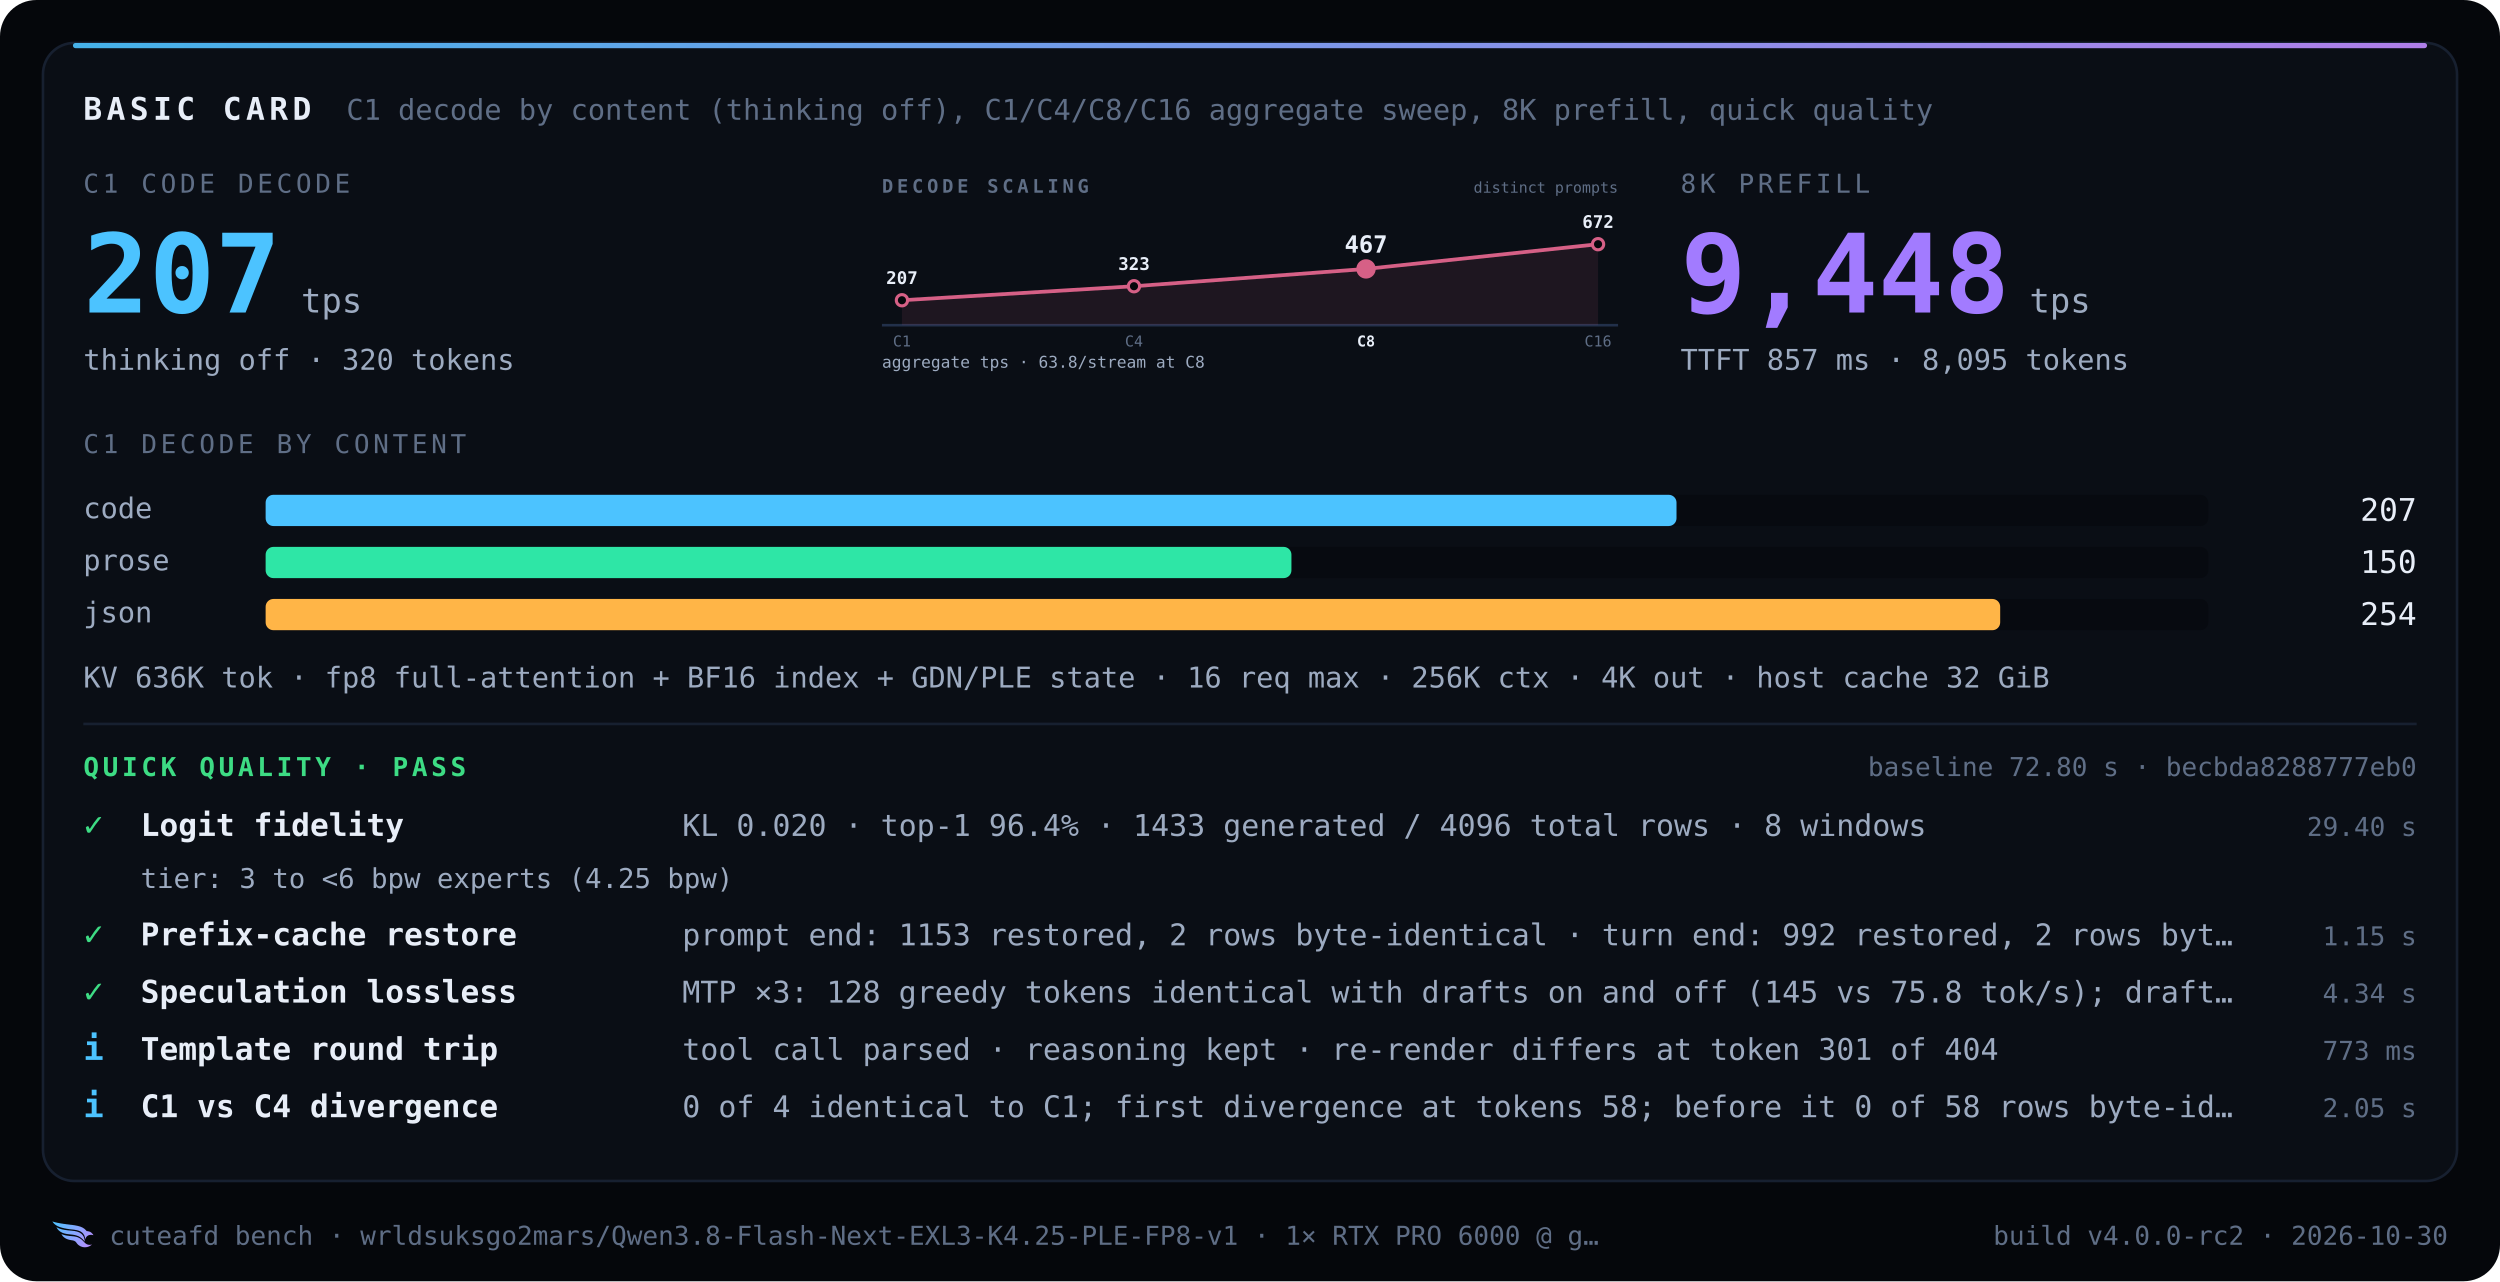
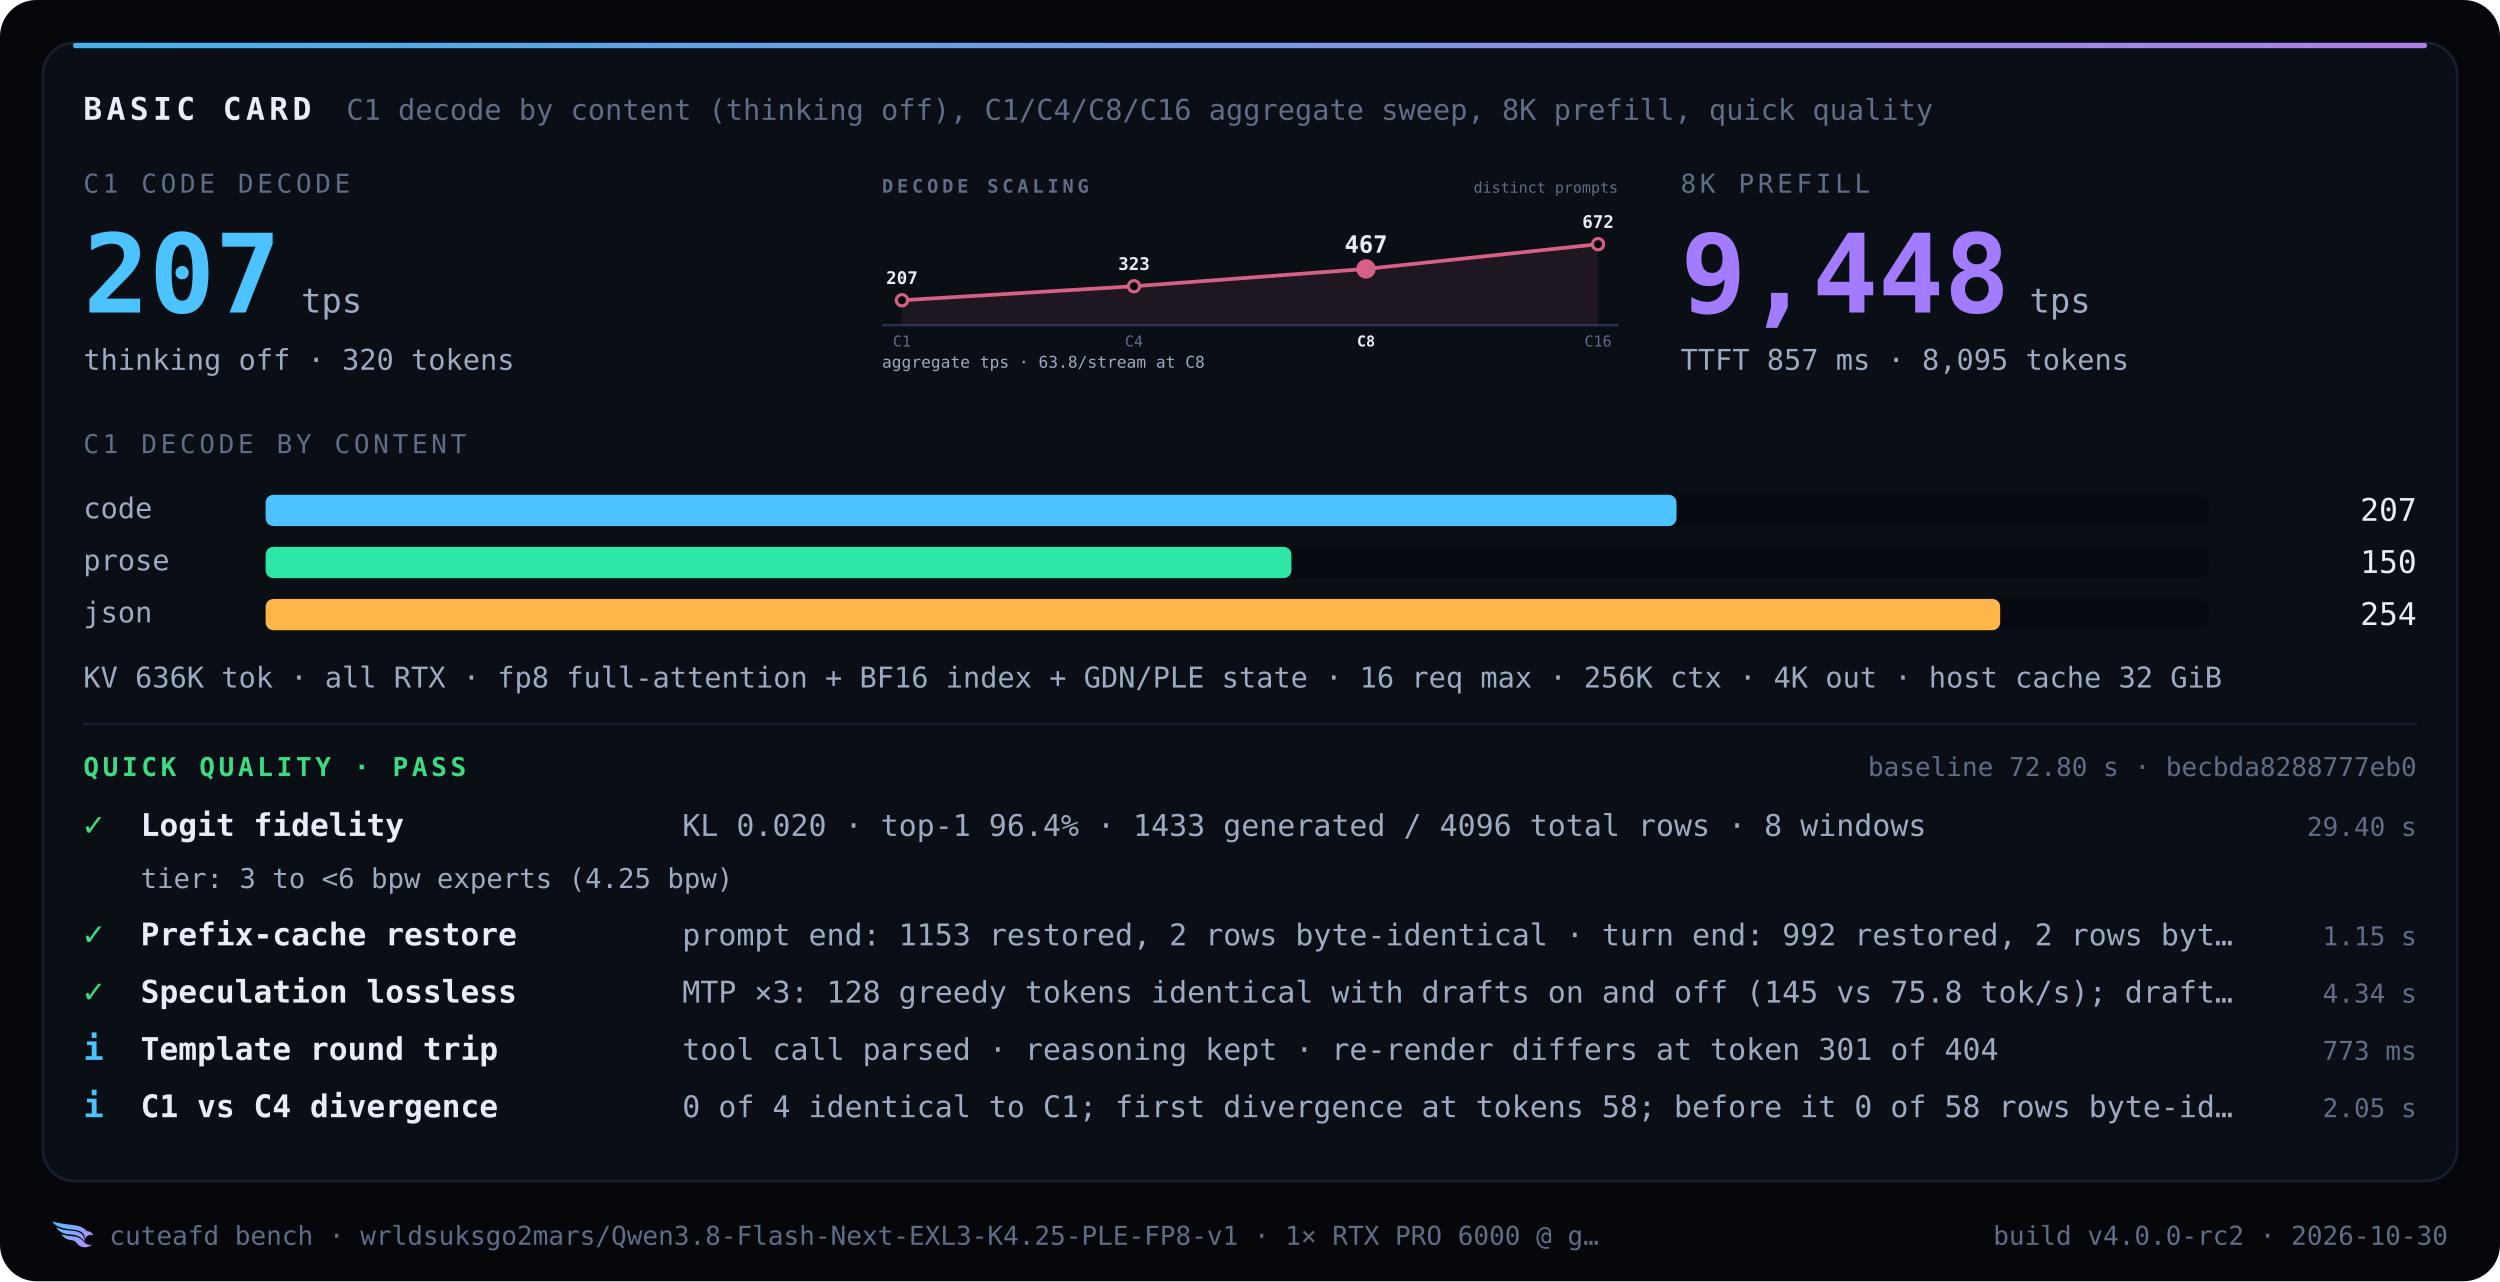
<svg xmlns="http://www.w3.org/2000/svg" width="960" height="492" viewBox="0 0 960 492">
  <defs>
    <linearGradient id="accent" x1="0" y1="0" x2="1" y2="0">
      <stop offset="0" stop-color="#4cc3ff" />
      <stop offset="1" stop-color="#c08bff" />
    </linearGradient>
    <pattern id="hazard" width="16" height="16" patternUnits="userSpaceOnUse" patternTransform="rotate(45)">
      <rect width="16" height="16" fill="#120405" />
      <rect width="8" height="16" fill="#ffb547" />
    </pattern>
    <radialGradient id="glow-a" cx="0.12" cy="-0.1" r="0.7">
      <stop offset="0" stop-color="#4cc3ff" stop-opacity="0.10" />
      <stop offset="1" stop-color="#4cc3ff" stop-opacity="0" />
    </radialGradient>
    <radialGradient id="glow-b" cx="1" cy="0" r="0.6">
      <stop offset="0" stop-color="#c08bff" stop-opacity="0.09" />
      <stop offset="1" stop-color="#c08bff" stop-opacity="0" />
    </radialGradient>
  </defs>
  <rect x="0" y="0" width="960" height="492" rx="14" fill="#05070b" />
  <rect x="16.5" y="16.5" width="927" height="437" rx="12" fill="#0a0e15" stroke="#172030" stroke-width="1" />
  <rect x="28" y="16.5" width="904" height="2" rx="1" fill="url(#accent)" opacity="0.9" />
  <text x="32" y="46" font-family="ui-monospace, 'SF Mono', 'JetBrains Mono', 'Cascadia Mono', Menlo, Consolas, 'DejaVu Sans Mono', monospace" font-size="12" fill="#e8eef8" font-weight="600" letter-spacing="1.7">BASIC CARD</text>
  <text x="133" y="46" font-family="ui-monospace, 'SF Mono', 'JetBrains Mono', 'Cascadia Mono', Menlo, Consolas, 'DejaVu Sans Mono', monospace" font-size="11" fill="#5f6e86">C1 decode by content (thinking off), C1/C4/C8/C16 aggregate sweep, 8K prefill, quick quality</text>
  <g transform="translate(32,62)">
    <text x="0" y="12" font-family="ui-monospace, 'SF Mono', 'JetBrains Mono', 'Cascadia Mono', Menlo, Consolas, 'DejaVu Sans Mono', monospace" font-size="10" fill="#5f6e86" letter-spacing="1.4">C1 CODE DECODE</text>
    <text x="0" y="58" font-family="ui-monospace, 'SF Mono', 'JetBrains Mono', 'Cascadia Mono', Menlo, Consolas, 'DejaVu Sans Mono', monospace" font-size="42" fill="#4cc3ff" font-weight="700">207</text>
    <text x="83.6" y="58" font-family="ui-monospace, 'SF Mono', 'JetBrains Mono', 'Cascadia Mono', Menlo, Consolas, 'DejaVu Sans Mono', monospace" font-size="13" fill="#9dabc1">tps</text>
    <text x="0" y="80" font-family="ui-monospace, 'SF Mono', 'JetBrains Mono', 'Cascadia Mono', Menlo, Consolas, 'DejaVu Sans Mono', monospace" font-size="11" fill="#9dabc1">thinking off · 320 tokens</text>
    <text x="306.67" y="12" font-family="ui-monospace, 'SF Mono', 'JetBrains Mono', 'Cascadia Mono', Menlo, Consolas, 'DejaVu Sans Mono', monospace" font-size="7.2" fill="#5f6e86" font-weight="600" letter-spacing="1.44">DECODE SCALING</text>
    <text x="589.33" y="12" font-family="ui-monospace, 'SF Mono', 'JetBrains Mono', 'Cascadia Mono', Menlo, Consolas, 'DejaVu Sans Mono', monospace" font-size="5.76" fill="#5f6e86" text-anchor="end">distinct prompts</text>
    <line x1="306.67" y1="62.88" x2="589.33" y2="62.88" stroke="#22304a" stroke-width="1" />
    <text x="314.35" y="71.04" font-family="ui-monospace, 'SF Mono', 'JetBrains Mono', 'Cascadia Mono', Menlo, Consolas, 'DejaVu Sans Mono', monospace" font-size="5.76" fill="#5f6e86" text-anchor="middle">C1</text>
    <text x="403.45" y="71.04" font-family="ui-monospace, 'SF Mono', 'JetBrains Mono', 'Cascadia Mono', Menlo, Consolas, 'DejaVu Sans Mono', monospace" font-size="5.76" fill="#5f6e86" text-anchor="middle">C4</text>
    <text x="492.55" y="71.04" font-family="ui-monospace, 'SF Mono', 'JetBrains Mono', 'Cascadia Mono', Menlo, Consolas, 'DejaVu Sans Mono', monospace" font-size="5.76" fill="#e8eef8" font-weight="700" text-anchor="middle">C8</text>
    <text x="581.65" y="71.04" font-family="ui-monospace, 'SF Mono', 'JetBrains Mono', 'Cascadia Mono', Menlo, Consolas, 'DejaVu Sans Mono', monospace" font-size="5.76" fill="#5f6e86" text-anchor="middle">C16</text>
    <path d="M314.347,53.295 L403.449,47.909 L492.551,41.263 L581.653,31.769 L581.653,62.88 L314.347,62.88 Z" fill="#d66086" fill-opacity="0.10" />
    <path d="M314.347,53.295 L403.449,47.909 L492.551,41.263 L581.653,31.769" fill="none" stroke="#d66086" stroke-width="1.44" stroke-linejoin="round" stroke-linecap="round" />
    <g aria-label="C1: 207 aggregate tps, 207 median tps per request">
      <circle cx="314.347" cy="53.295" r="2.16" fill="#05070b" stroke="#d66086" stroke-width="1.2" />
      <text x="314.35" y="47.06" font-family="ui-monospace, 'SF Mono', 'JetBrains Mono', 'Cascadia Mono', Menlo, Consolas, 'DejaVu Sans Mono', monospace" font-size="6.72" fill="#e8eef8" font-weight="700" text-anchor="middle">207</text>
    </g>
    <g aria-label="C4: 323 aggregate tps, 96.4 median tps per request">
      <circle cx="403.449" cy="47.909" r="2.16" fill="#05070b" stroke="#d66086" stroke-width="1.2" />
      <text x="403.45" y="41.67" font-family="ui-monospace, 'SF Mono', 'JetBrains Mono', 'Cascadia Mono', Menlo, Consolas, 'DejaVu Sans Mono', monospace" font-size="6.72" fill="#e8eef8" font-weight="700" text-anchor="middle">323</text>
    </g>
    <g aria-label="C8: 467 aggregate tps, 63.8 median tps per request">
      <circle cx="492.551" cy="41.263" r="3.12" fill="#d66086" stroke="#d66086" stroke-width="1.2" />
      <text x="492.55" y="35.02" font-family="ui-monospace, 'SF Mono', 'JetBrains Mono', 'Cascadia Mono', Menlo, Consolas, 'DejaVu Sans Mono', monospace" font-size="9.12" fill="#e8eef8" font-weight="700" text-anchor="middle">467</text>
    </g>
    <g aria-label="C16: 672 aggregate tps, 45.1 median tps per request">
      <circle cx="581.653" cy="31.769" r="2.16" fill="#05070b" stroke="#d66086" stroke-width="1.2" />
      <text x="581.65" y="25.53" font-family="ui-monospace, 'SF Mono', 'JetBrains Mono', 'Cascadia Mono', Menlo, Consolas, 'DejaVu Sans Mono', monospace" font-size="6.72" fill="#e8eef8" font-weight="700" text-anchor="middle">672</text>
    </g>
    <text x="306.67" y="79.2" font-family="ui-monospace, 'SF Mono', 'JetBrains Mono', 'Cascadia Mono', Menlo, Consolas, 'DejaVu Sans Mono', monospace" font-size="6.24" fill="#9dabc1">aggregate tps · 63.8/stream at C8</text>
    <text x="613.33" y="12" font-family="ui-monospace, 'SF Mono', 'JetBrains Mono', 'Cascadia Mono', Menlo, Consolas, 'DejaVu Sans Mono', monospace" font-size="10" fill="#5f6e86" letter-spacing="1.4">8K PREFILL</text>
    <text x="613.33" y="58" font-family="ui-monospace, 'SF Mono', 'JetBrains Mono', 'Cascadia Mono', Menlo, Consolas, 'DejaVu Sans Mono', monospace" font-size="42" fill="#a27bff" font-weight="700">9,448</text>
    <text x="747.33" y="58" font-family="ui-monospace, 'SF Mono', 'JetBrains Mono', 'Cascadia Mono', Menlo, Consolas, 'DejaVu Sans Mono', monospace" font-size="13" fill="#9dabc1">tps</text>
    <text x="613.33" y="80" font-family="ui-monospace, 'SF Mono', 'JetBrains Mono', 'Cascadia Mono', Menlo, Consolas, 'DejaVu Sans Mono', monospace" font-size="11" fill="#9dabc1">TTFT 857 ms · 8,095 tokens</text>
    <text x="0" y="112" font-family="ui-monospace, 'SF Mono', 'JetBrains Mono', 'Cascadia Mono', Menlo, Consolas, 'DejaVu Sans Mono', monospace" font-size="10" fill="#5f6e86" letter-spacing="1.4">C1 DECODE BY CONTENT</text>
    <text x="0" y="137" font-family="ui-monospace, 'SF Mono', 'JetBrains Mono', 'Cascadia Mono', Menlo, Consolas, 'DejaVu Sans Mono', monospace" font-size="11" fill="#9dabc1">code</text>
    <rect x="70" y="128" width="746" height="12" rx="3" fill="#070a10" />
    <rect x="70" y="128" width="541.78" height="12" rx="3" fill="#4cc3ff" opacity="1" />
    <text x="896" y="138" font-family="ui-monospace, 'SF Mono', 'JetBrains Mono', 'Cascadia Mono', Menlo, Consolas, 'DejaVu Sans Mono', monospace" font-size="12" fill="#e8eef8" text-anchor="end">207</text>
    <text x="0" y="157" font-family="ui-monospace, 'SF Mono', 'JetBrains Mono', 'Cascadia Mono', Menlo, Consolas, 'DejaVu Sans Mono', monospace" font-size="11" fill="#9dabc1">prose</text>
    <rect x="70" y="148" width="746" height="12" rx="3" fill="#070a10" />
    <rect x="70" y="148" width="393.91" height="12" rx="3" fill="#2ee6a6" opacity="1" />
    <text x="896" y="158" font-family="ui-monospace, 'SF Mono', 'JetBrains Mono', 'Cascadia Mono', Menlo, Consolas, 'DejaVu Sans Mono', monospace" font-size="12" fill="#e8eef8" text-anchor="end">150</text>
    <text x="0" y="177" font-family="ui-monospace, 'SF Mono', 'JetBrains Mono', 'Cascadia Mono', Menlo, Consolas, 'DejaVu Sans Mono', monospace" font-size="11" fill="#9dabc1">json</text>
    <rect x="70" y="168" width="746" height="12" rx="3" fill="#070a10" />
    <rect x="70" y="168" width="666.07" height="12" rx="3" fill="#ffb547" opacity="1" />
    <text x="896" y="178" font-family="ui-monospace, 'SF Mono', 'JetBrains Mono', 'Cascadia Mono', Menlo, Consolas, 'DejaVu Sans Mono', monospace" font-size="12" fill="#e8eef8" text-anchor="end">254</text>
-     <text x="0" y="202" font-family="ui-monospace, 'SF Mono', 'JetBrains Mono', 'Cascadia Mono', Menlo, Consolas, 'DejaVu Sans Mono', monospace" font-size="11" fill="#9dabc1">KV 636K tok · fp8 full-attention + BF16 index + GDN/PLE state · 16 req max · 256K ctx · 4K out · host cache 32 GiB</text>
+     <text x="0" y="202" font-family="ui-monospace, 'SF Mono', 'JetBrains Mono', 'Cascadia Mono', Menlo, Consolas, 'DejaVu Sans Mono', monospace" font-size="11" fill="#9dabc1">KV 636K tok · all RTX · fp8 full-attention + BF16 index + GDN/PLE state · 16 req max · 256K ctx · 4K out · host cache 32 GiB</text>
    <line x1="0" y1="216" x2="896" y2="216" stroke="#172030" stroke-width="1" />
    <text x="0" y="236" font-family="ui-monospace, 'SF Mono', 'JetBrains Mono', 'Cascadia Mono', Menlo, Consolas, 'DejaVu Sans Mono', monospace" font-size="10" fill="#3ddc84" font-weight="600" letter-spacing="1.4">QUICK QUALITY · PASS</text>
    <text x="896" y="236" font-family="ui-monospace, 'SF Mono', 'JetBrains Mono', 'Cascadia Mono', Menlo, Consolas, 'DejaVu Sans Mono', monospace" font-size="10" fill="#5f6e86" text-anchor="end">baseline 72.80 s · becbda8288777eb0</text>
    <text x="0" y="259" font-family="ui-monospace, 'SF Mono', 'JetBrains Mono', 'Cascadia Mono', Menlo, Consolas, 'DejaVu Sans Mono', monospace" font-size="13" fill="#3ddc84" font-weight="700">✓</text>
    <text x="22" y="259" font-family="ui-monospace, 'SF Mono', 'JetBrains Mono', 'Cascadia Mono', Menlo, Consolas, 'DejaVu Sans Mono', monospace" font-size="12" fill="#e8eef8" font-weight="600">Logit fidelity</text>
    <text x="230" y="259" font-family="ui-monospace, 'SF Mono', 'JetBrains Mono', 'Cascadia Mono', Menlo, Consolas, 'DejaVu Sans Mono', monospace" font-size="11.5" fill="#9dabc1">KL 0.020 · top-1 96.4% · 1433 generated / 4096 total rows · 8 windows</text>
    <text x="896" y="259" font-family="ui-monospace, 'SF Mono', 'JetBrains Mono', 'Cascadia Mono', Menlo, Consolas, 'DejaVu Sans Mono', monospace" font-size="10" fill="#5f6e86" text-anchor="end">29.40 s</text>
    <text x="22" y="279" font-family="ui-monospace, 'SF Mono', 'JetBrains Mono', 'Cascadia Mono', Menlo, Consolas, 'DejaVu Sans Mono', monospace" font-size="10.5" fill="#9dabc1">tier: 3 to &lt;6 bpw experts (4.25 bpw)</text>
    <text x="0" y="301" font-family="ui-monospace, 'SF Mono', 'JetBrains Mono', 'Cascadia Mono', Menlo, Consolas, 'DejaVu Sans Mono', monospace" font-size="13" fill="#3ddc84" font-weight="700">✓</text>
    <text x="22" y="301" font-family="ui-monospace, 'SF Mono', 'JetBrains Mono', 'Cascadia Mono', Menlo, Consolas, 'DejaVu Sans Mono', monospace" font-size="12" fill="#e8eef8" font-weight="600">Prefix-cache restore</text>
    <text x="230" y="301" font-family="ui-monospace, 'SF Mono', 'JetBrains Mono', 'Cascadia Mono', Menlo, Consolas, 'DejaVu Sans Mono', monospace" font-size="11.5" fill="#9dabc1">prompt end: 1153 restored, 2 rows byte-identical · turn end: 992 restored, 2 rows byt…</text>
    <text x="896" y="301" font-family="ui-monospace, 'SF Mono', 'JetBrains Mono', 'Cascadia Mono', Menlo, Consolas, 'DejaVu Sans Mono', monospace" font-size="10" fill="#5f6e86" text-anchor="end">1.15 s</text>
    <text x="0" y="323" font-family="ui-monospace, 'SF Mono', 'JetBrains Mono', 'Cascadia Mono', Menlo, Consolas, 'DejaVu Sans Mono', monospace" font-size="13" fill="#3ddc84" font-weight="700">✓</text>
    <text x="22" y="323" font-family="ui-monospace, 'SF Mono', 'JetBrains Mono', 'Cascadia Mono', Menlo, Consolas, 'DejaVu Sans Mono', monospace" font-size="12" fill="#e8eef8" font-weight="600">Speculation lossless</text>
    <text x="230" y="323" font-family="ui-monospace, 'SF Mono', 'JetBrains Mono', 'Cascadia Mono', Menlo, Consolas, 'DejaVu Sans Mono', monospace" font-size="11.5" fill="#9dabc1">MTP ×3: 128 greedy tokens identical with drafts on and off (145 vs 75.8 tok/s); draft…</text>
    <text x="896" y="323" font-family="ui-monospace, 'SF Mono', 'JetBrains Mono', 'Cascadia Mono', Menlo, Consolas, 'DejaVu Sans Mono', monospace" font-size="10" fill="#5f6e86" text-anchor="end">4.34 s</text>
    <text x="0" y="345" font-family="ui-monospace, 'SF Mono', 'JetBrains Mono', 'Cascadia Mono', Menlo, Consolas, 'DejaVu Sans Mono', monospace" font-size="13" fill="#4cc3ff" font-weight="700">i</text>
    <text x="22" y="345" font-family="ui-monospace, 'SF Mono', 'JetBrains Mono', 'Cascadia Mono', Menlo, Consolas, 'DejaVu Sans Mono', monospace" font-size="12" fill="#e8eef8" font-weight="600">Template round trip</text>
    <text x="230" y="345" font-family="ui-monospace, 'SF Mono', 'JetBrains Mono', 'Cascadia Mono', Menlo, Consolas, 'DejaVu Sans Mono', monospace" font-size="11.5" fill="#9dabc1">tool call parsed · reasoning kept · re-render differs at token 301 of 404</text>
    <text x="896" y="345" font-family="ui-monospace, 'SF Mono', 'JetBrains Mono', 'Cascadia Mono', Menlo, Consolas, 'DejaVu Sans Mono', monospace" font-size="10" fill="#5f6e86" text-anchor="end">773 ms</text>
    <text x="0" y="367" font-family="ui-monospace, 'SF Mono', 'JetBrains Mono', 'Cascadia Mono', Menlo, Consolas, 'DejaVu Sans Mono', monospace" font-size="13" fill="#4cc3ff" font-weight="700">i</text>
    <text x="22" y="367" font-family="ui-monospace, 'SF Mono', 'JetBrains Mono', 'Cascadia Mono', Menlo, Consolas, 'DejaVu Sans Mono', monospace" font-size="12" fill="#e8eef8" font-weight="600">C1 vs C4 divergence</text>
    <text x="230" y="367" font-family="ui-monospace, 'SF Mono', 'JetBrains Mono', 'Cascadia Mono', Menlo, Consolas, 'DejaVu Sans Mono', monospace" font-size="11.5" fill="#9dabc1">0 of 4 identical to C1; first divergence at tokens 58; before it 0 of 58 rows byte-id…</text>
    <text x="896" y="367" font-family="ui-monospace, 'SF Mono', 'JetBrains Mono', 'Cascadia Mono', Menlo, Consolas, 'DejaVu Sans Mono', monospace" font-size="10" fill="#5f6e86" text-anchor="end">2.05 s</text>
  </g>
  <svg x="20" y="466" width="16" height="16" viewBox="95 32 720 720" preserveAspectRatio="xMinYMid meet">
    <defs>
      <linearGradient id="cuteafd-swift" x1="101" y1="169" x2="808" y2="615" gradientUnits="userSpaceOnUse">
        <stop offset="0" stop-color="#4cc3ff" />
        <stop offset="1" stop-color="#c08bff" />
      </linearGradient>
    </defs>
    <path fill="url(#cuteafd-swift)" fill-rule="evenodd" d="M101 169L115 173 115 174 119 174 125 177 141 180 144 182 166 186 166 187 170 187 170 188 174 188 174 189 178 189 182 191 213 196 213 197 225 198 225 199 230 199 230 200 236 200 236 201 242 201 242 202 248 202 248 203 254 203 254 204 272 206 272 207 278 207 278 208 284 208 284 209 328 214 328 215 334 215 334 216 342 216 342 217 359 218 359 219 382 221 382 222 405 224 405 225 447 229 447 230 468 232 468 233 474 233 474 234 480 234 480 235 486 235 486 236 493 236 493 237 504 238 504 239 529 243 533 245 543 246 546 248 565 252 565 253 589 260 591 262 594 262 598 265 601 265 607 269 610 269 624 276 625 278 631 280 632 282 636 283 641 288 643 288 644 290 652 294 680 320 680 322 690 331 692 335 714 337 714 338 720 338 724 340 737 342 737 343 740 343 742 345 745 345 747 347 750 347 756 350 760 354 770 359 784 373 784 375 788 377 798 387 798 389 803 394 808 404 808 407 804 405 787 402 787 401 780 401 780 400 753 400 753 401 747 401 747 402 734 404 734 405 731 405 729 407 726 407 714 413 713 415 705 419 703 422 701 422 691 432 691 434 687 437 687 439 684 441 684 443 682 444 680 450 678 451 675 457 675 460 673 462 670 475 668 478 662 441 661 441 659 431 655 423 653 414 648 404 646 403 644 397 642 396 641 392 639 391 635 383 631 380 631 378 613 360 611 360 601 351 589 345 588 343 574 336 561 332 559 330 556 330 556 329 553 329 553 328 550 328 544 325 536 324 533 322 521 320 521 319 516 319 516 318 511 318 511 317 506 317 506 316 501 316 501 315 495 315 495 314 482 313 482 312 475 312 475 311 399 303 399 302 392 302 392 301 385 301 385 300 363 298 363 297 347 295 347 294 340 294 340 293 329 292 329 291 304 287 300 285 295 285 295 284 275 280 273 278 253 274 253 273 232 267 230 265 216 261 212 258 206 257 202 254 199 254 187 248 186 246 169 238 168 236 160 232 158 229 150 225 141 216 139 216 133 209 131 209 128 206 128 204 120 197 120 195 115 191 115 189 112 187 110 182 107 180 107 178 105 177ZM172 268L209 287 212 287 214 289 220 290 230 295 243 298 249 301 253 301 256 303 260 303 263 305 273 306 273 307 301 312 301 313 308 313 308 314 347 319 347 320 365 321 365 322 372 322 372 323 392 324 392 325 401 325 401 326 433 328 433 329 444 329 444 330 490 335 494 337 499 337 499 338 521 342 524 344 528 344 528 345 540 348 542 350 551 352 555 355 558 355 578 365 579 367 581 367 582 369 584 369 585 371 593 375 595 378 597 378 599 381 601 381 620 400 620 402 624 405 624 407 627 409 632 419 636 423 642 435 642 438 644 440 645 446 647 448 650 461 651 461 651 465 652 465 652 469 654 472 660 517 652 509 652 507 645 501 645 499 641 496 641 494 627 481 627 479 619 471 617 471 611 464 609 464 605 459 603 459 599 454 597 454 590 447 588 447 587 445 585 445 584 443 582 443 575 437 567 434 566 432 546 422 538 420 536 418 530 417 528 415 525 415 525 414 522 414 522 413 519 413 519 412 516 412 510 409 506 409 506 408 502 408 502 407 498 407 498 406 494 406 494 405 490 405 486 403 464 400 464 399 393 391 393 390 374 389 374 388 360 387 360 386 347 385 347 384 342 384 342 383 326 381 326 380 306 376 303 374 299 374 299 373 287 370 285 368 282 368 282 367 279 367 272 363 267 362 266 360 246 351 245 349 243 349 242 347 234 343 232 340 227 338 217 328 215 328 201 314 201 312 194 306 194 304 191 302 189 297 183 291 182 287 180 286 178 280 176 279 172 271ZM258 387L268 390 270 392 273 392 277 395 295 400 295 401 299 401 302 403 306 403 306 404 310 404 310 405 314 405 314 406 318 406 318 407 322 407 326 409 341 411 341 412 354 413 354 414 366 415 366 416 374 416 374 417 382 417 382 418 390 418 390 419 433 422 433 423 446 423 446 424 481 427 481 428 487 428 487 429 493 429 493 430 497 430 501 432 511 433 514 435 518 435 521 437 531 439 533 441 539 442 554 450 561 452 562 454 572 458 573 460 580 463 581 465 583 465 584 467 592 471 594 474 596 474 599 478 601 478 604 482 606 482 615 492 617 492 665 542 667 542 671 547 673 547 675 550 677 550 678 552 680 552 687 558 691 559 692 561 698 564 704 565 706 567 712 568 712 569 725 571 725 572 734 572 734 573 761 572 761 571 767 571 767 570 780 568 783 566 784 568 782 568 773 577 771 577 769 580 767 580 760 586 756 587 755 589 751 590 750 592 734 600 731 600 727 603 724 603 722 605 712 607 712 608 702 610 702 611 686 613 686 614 674 614 674 615 648 615 648 614 627 612 627 611 623 611 623 610 619 610 616 608 603 605 601 603 598 603 596 601 593 601 591 599 588 599 578 594 577 592 571 590 570 588 568 588 567 586 565 586 564 584 556 580 554 577 552 577 550 574 548 574 526 551 526 549 522 546 522 544 517 539 517 537 513 534 510 528 499 517 497 517 494 513 485 509 484 507 476 503 473 503 471 501 467 501 467 500 456 498 456 497 423 492 423 491 418 491 418 490 412 490 412 489 402 488 402 487 393 486 393 485 381 483 378 481 374 481 374 480 362 477 360 475 354 474 345 469 342 469 332 464 331 462 325 460 324 458 320 457 319 455 311 451 309 448 304 446 300 441 298 441 279 422 279 420 274 416 274 414 271 412 270 408 264 401Z" />
  </svg>
  <text x="42" y="478" font-family="ui-monospace, 'SF Mono', 'JetBrains Mono', 'Cascadia Mono', Menlo, Consolas, 'DejaVu Sans Mono', monospace" font-size="10" fill="#5f6e86">cuteafd bench · wrldsuksgo2mars/Qwen3.8-Flash-Next-EXL3-K4.25-PLE-FP8-v1 · 1× RTX PRO 6000 @ g…</text>
  <text x="940" y="478" font-family="ui-monospace, 'SF Mono', 'JetBrains Mono', 'Cascadia Mono', Menlo, Consolas, 'DejaVu Sans Mono', monospace" font-size="10" fill="#5f6e86" text-anchor="end">build v4.0.0-rc2 · 2026-10-30</text>
</svg>
